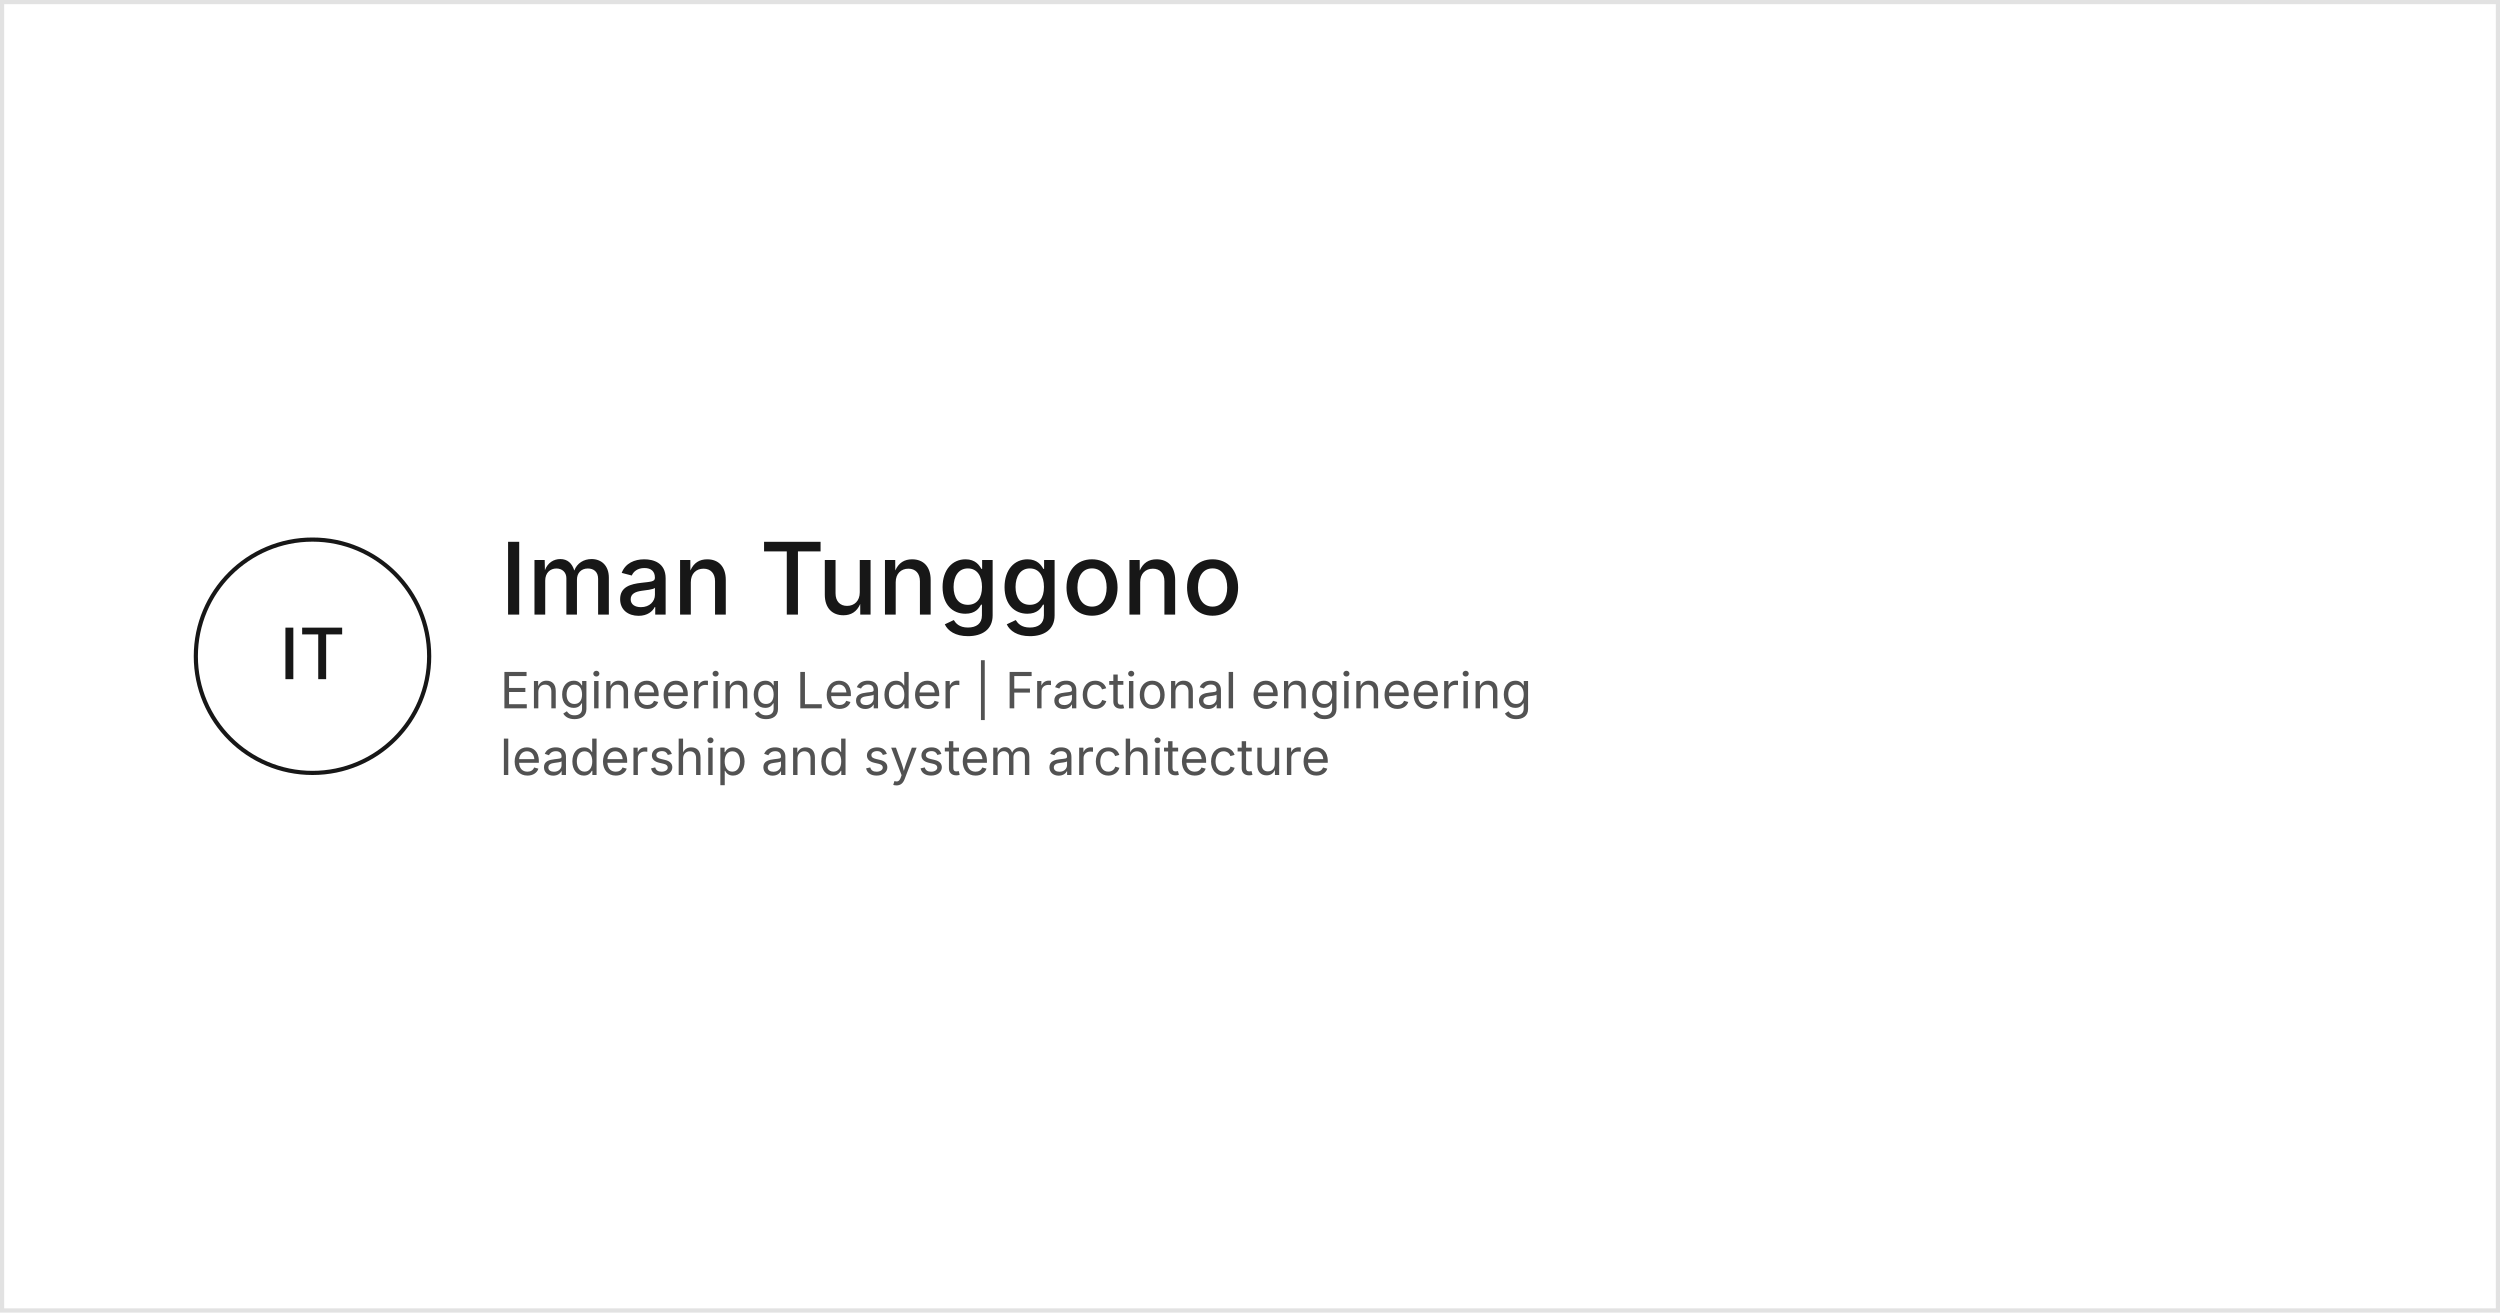
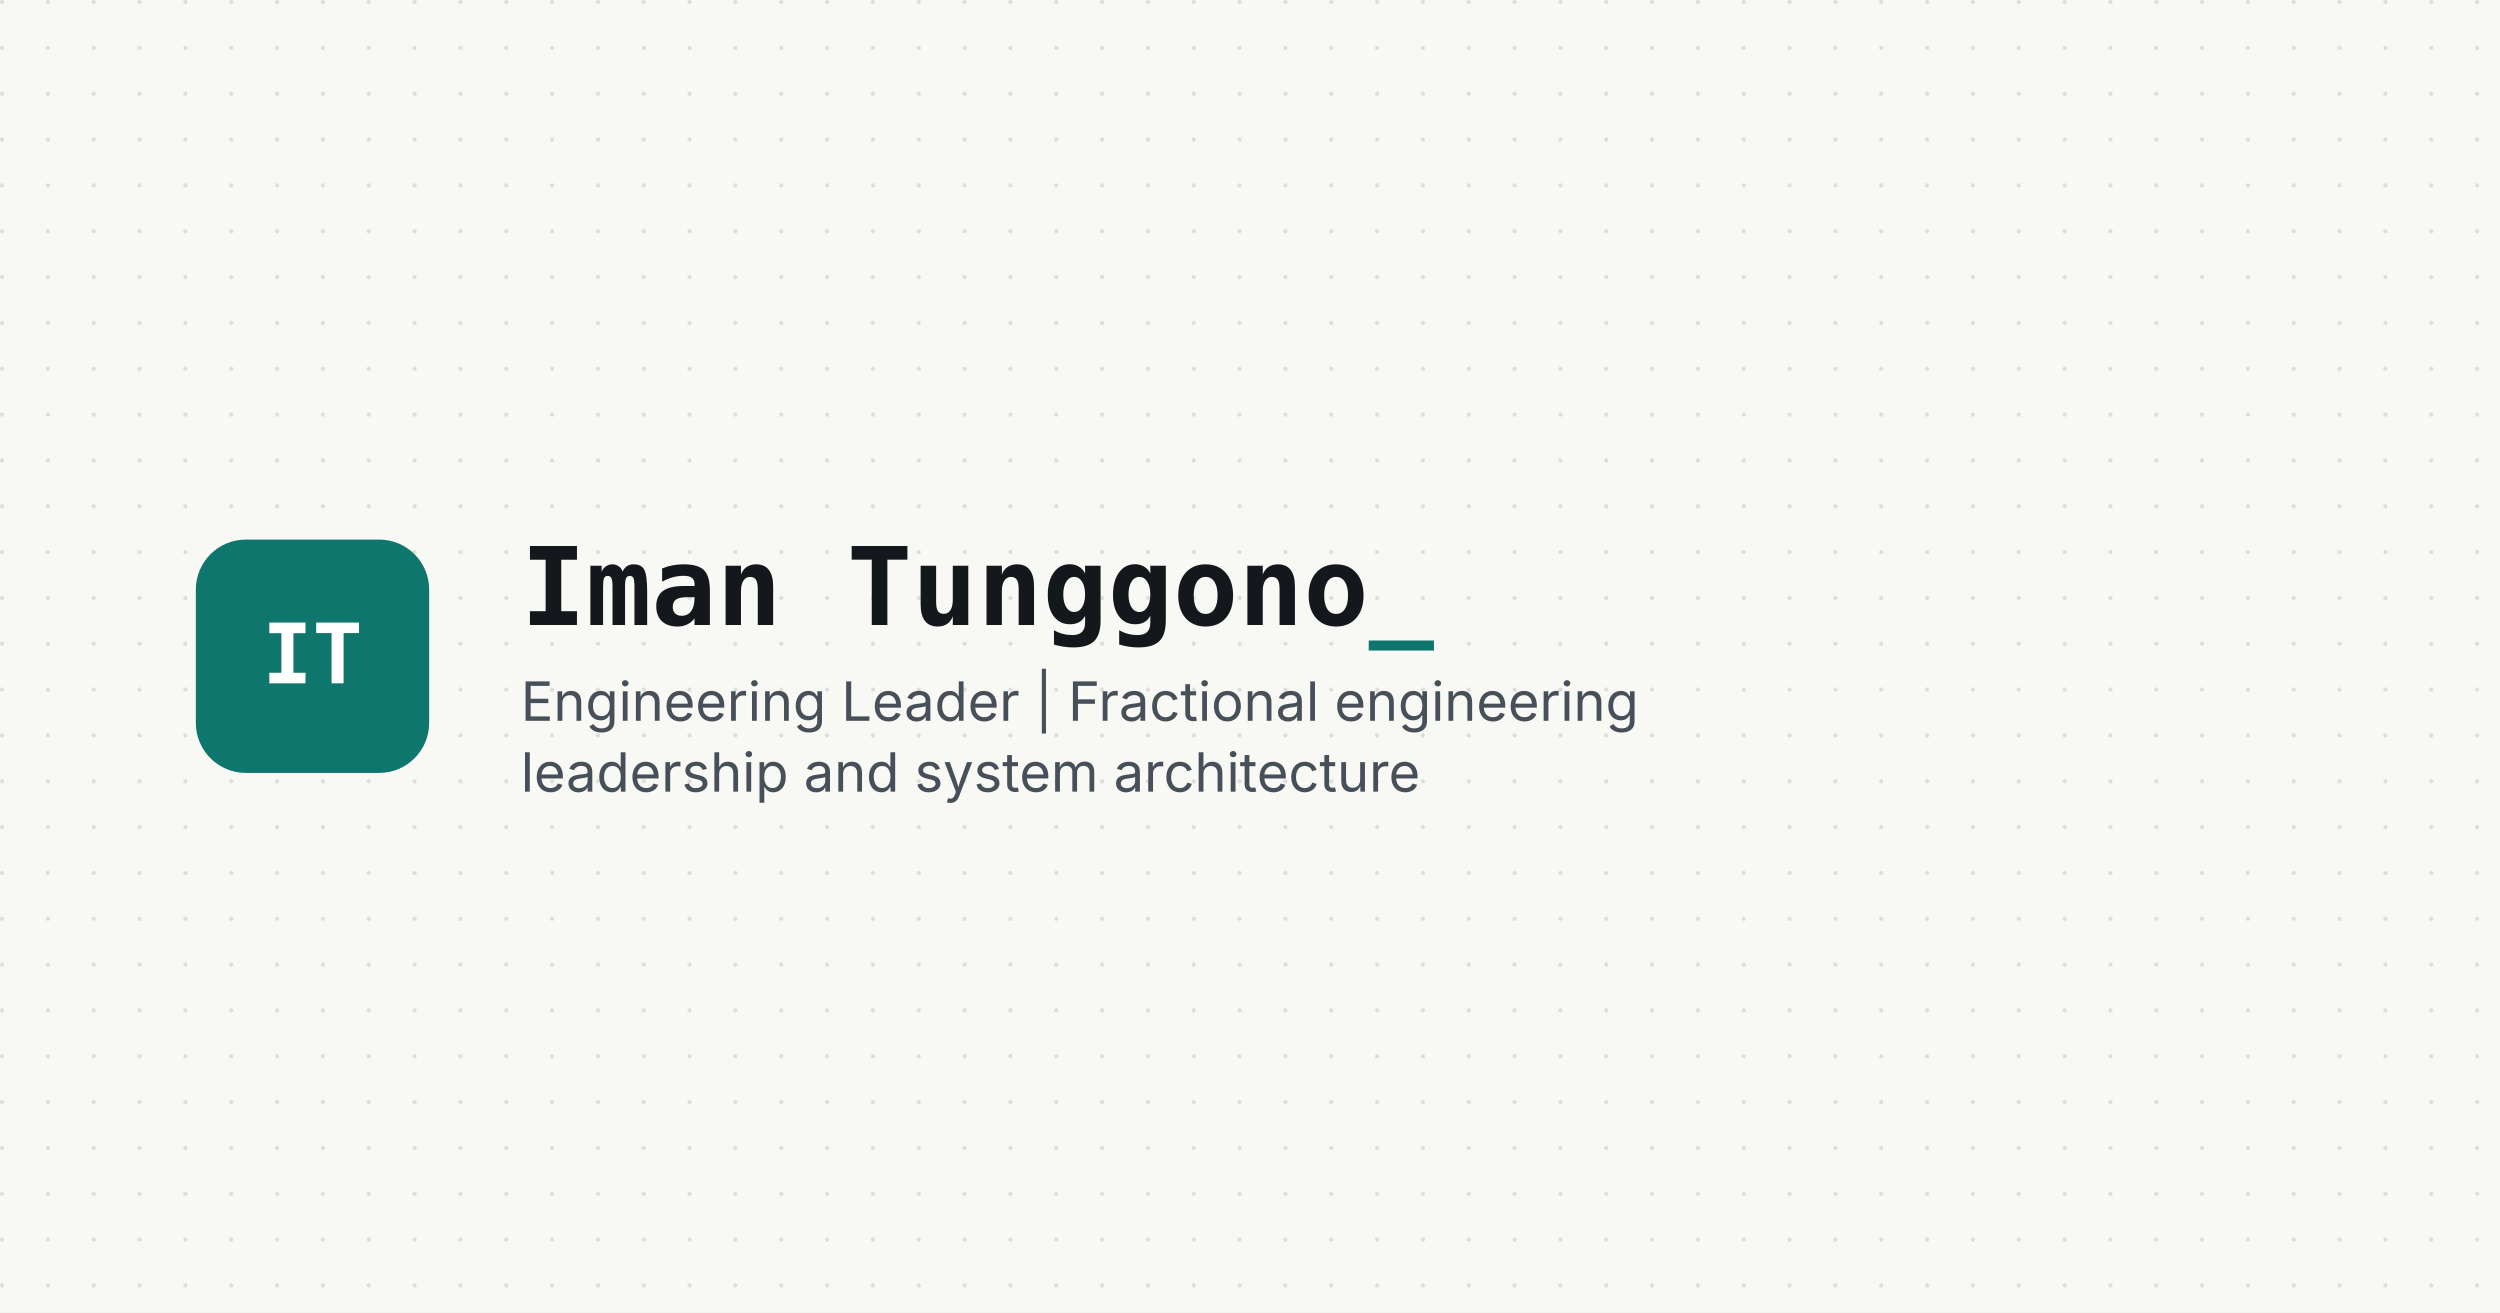
<svg xmlns="http://www.w3.org/2000/svg" width="1200" height="630" viewBox="0 0 1200 630">
-   <rect width="1200" height="630" fill="#ffffff" />
-   <rect x="1" y="1" width="1198" height="628" fill="none" stroke="#e2e2e2" stroke-width="2" />
-   <circle cx="150" cy="315" r="56" fill="none" stroke="#171717" stroke-width="2" />
-   <text x="150" y="326" font-family="Inter, -apple-system, sans-serif" font-size="34" font-weight="500" fill="#171717" text-anchor="middle">IT</text>
-   <text x="240" y="295" font-family="Inter, -apple-system, sans-serif" font-size="48" font-weight="500" fill="#171717">Iman Tunggono</text>
-   <text x="240" y="340" font-family="Inter, -apple-system, sans-serif" font-size="24" fill="#525252">Engineering Leader | Fractional engineering</text>
-   <text x="240" y="372" font-family="Inter, -apple-system, sans-serif" font-size="24" fill="#525252">leadership and system architecture</text>
+   <defs>
+     <pattern id="dots" width="22" height="22" patternUnits="userSpaceOnUse">
+       <circle cx="1" cy="1" r="1" fill="#14181C" fill-opacity="0.12" />
+     </pattern>
+   </defs>
+   <rect width="1200" height="630" fill="#F8F8F5" />
+   <rect width="1200" height="630" fill="url(#dots)" />
+   <rect x="94" y="259" width="112" height="112" rx="24" fill="#0F766E" />
+   <text x="150" y="328" font-family="'JetBrains Mono', ui-monospace, Menlo, monospace" font-size="40" font-weight="700" fill="#ffffff" text-anchor="middle">IT</text>
+   <text x="250" y="300" font-family="'JetBrains Mono', ui-monospace, Menlo, monospace" font-size="52" font-weight="700" fill="#14181C">Iman Tunggono<tspan fill="#0F766E">_</tspan>
+   </text>
+   <text x="250" y="346" font-family="'DM Sans', -apple-system, sans-serif" font-size="26" fill="#475059">Engineering Leader | Fractional engineering</text>
+   <text x="250" y="380" font-family="'DM Sans', -apple-system, sans-serif" font-size="26" fill="#475059">leadership and system architecture</text>
</svg>
